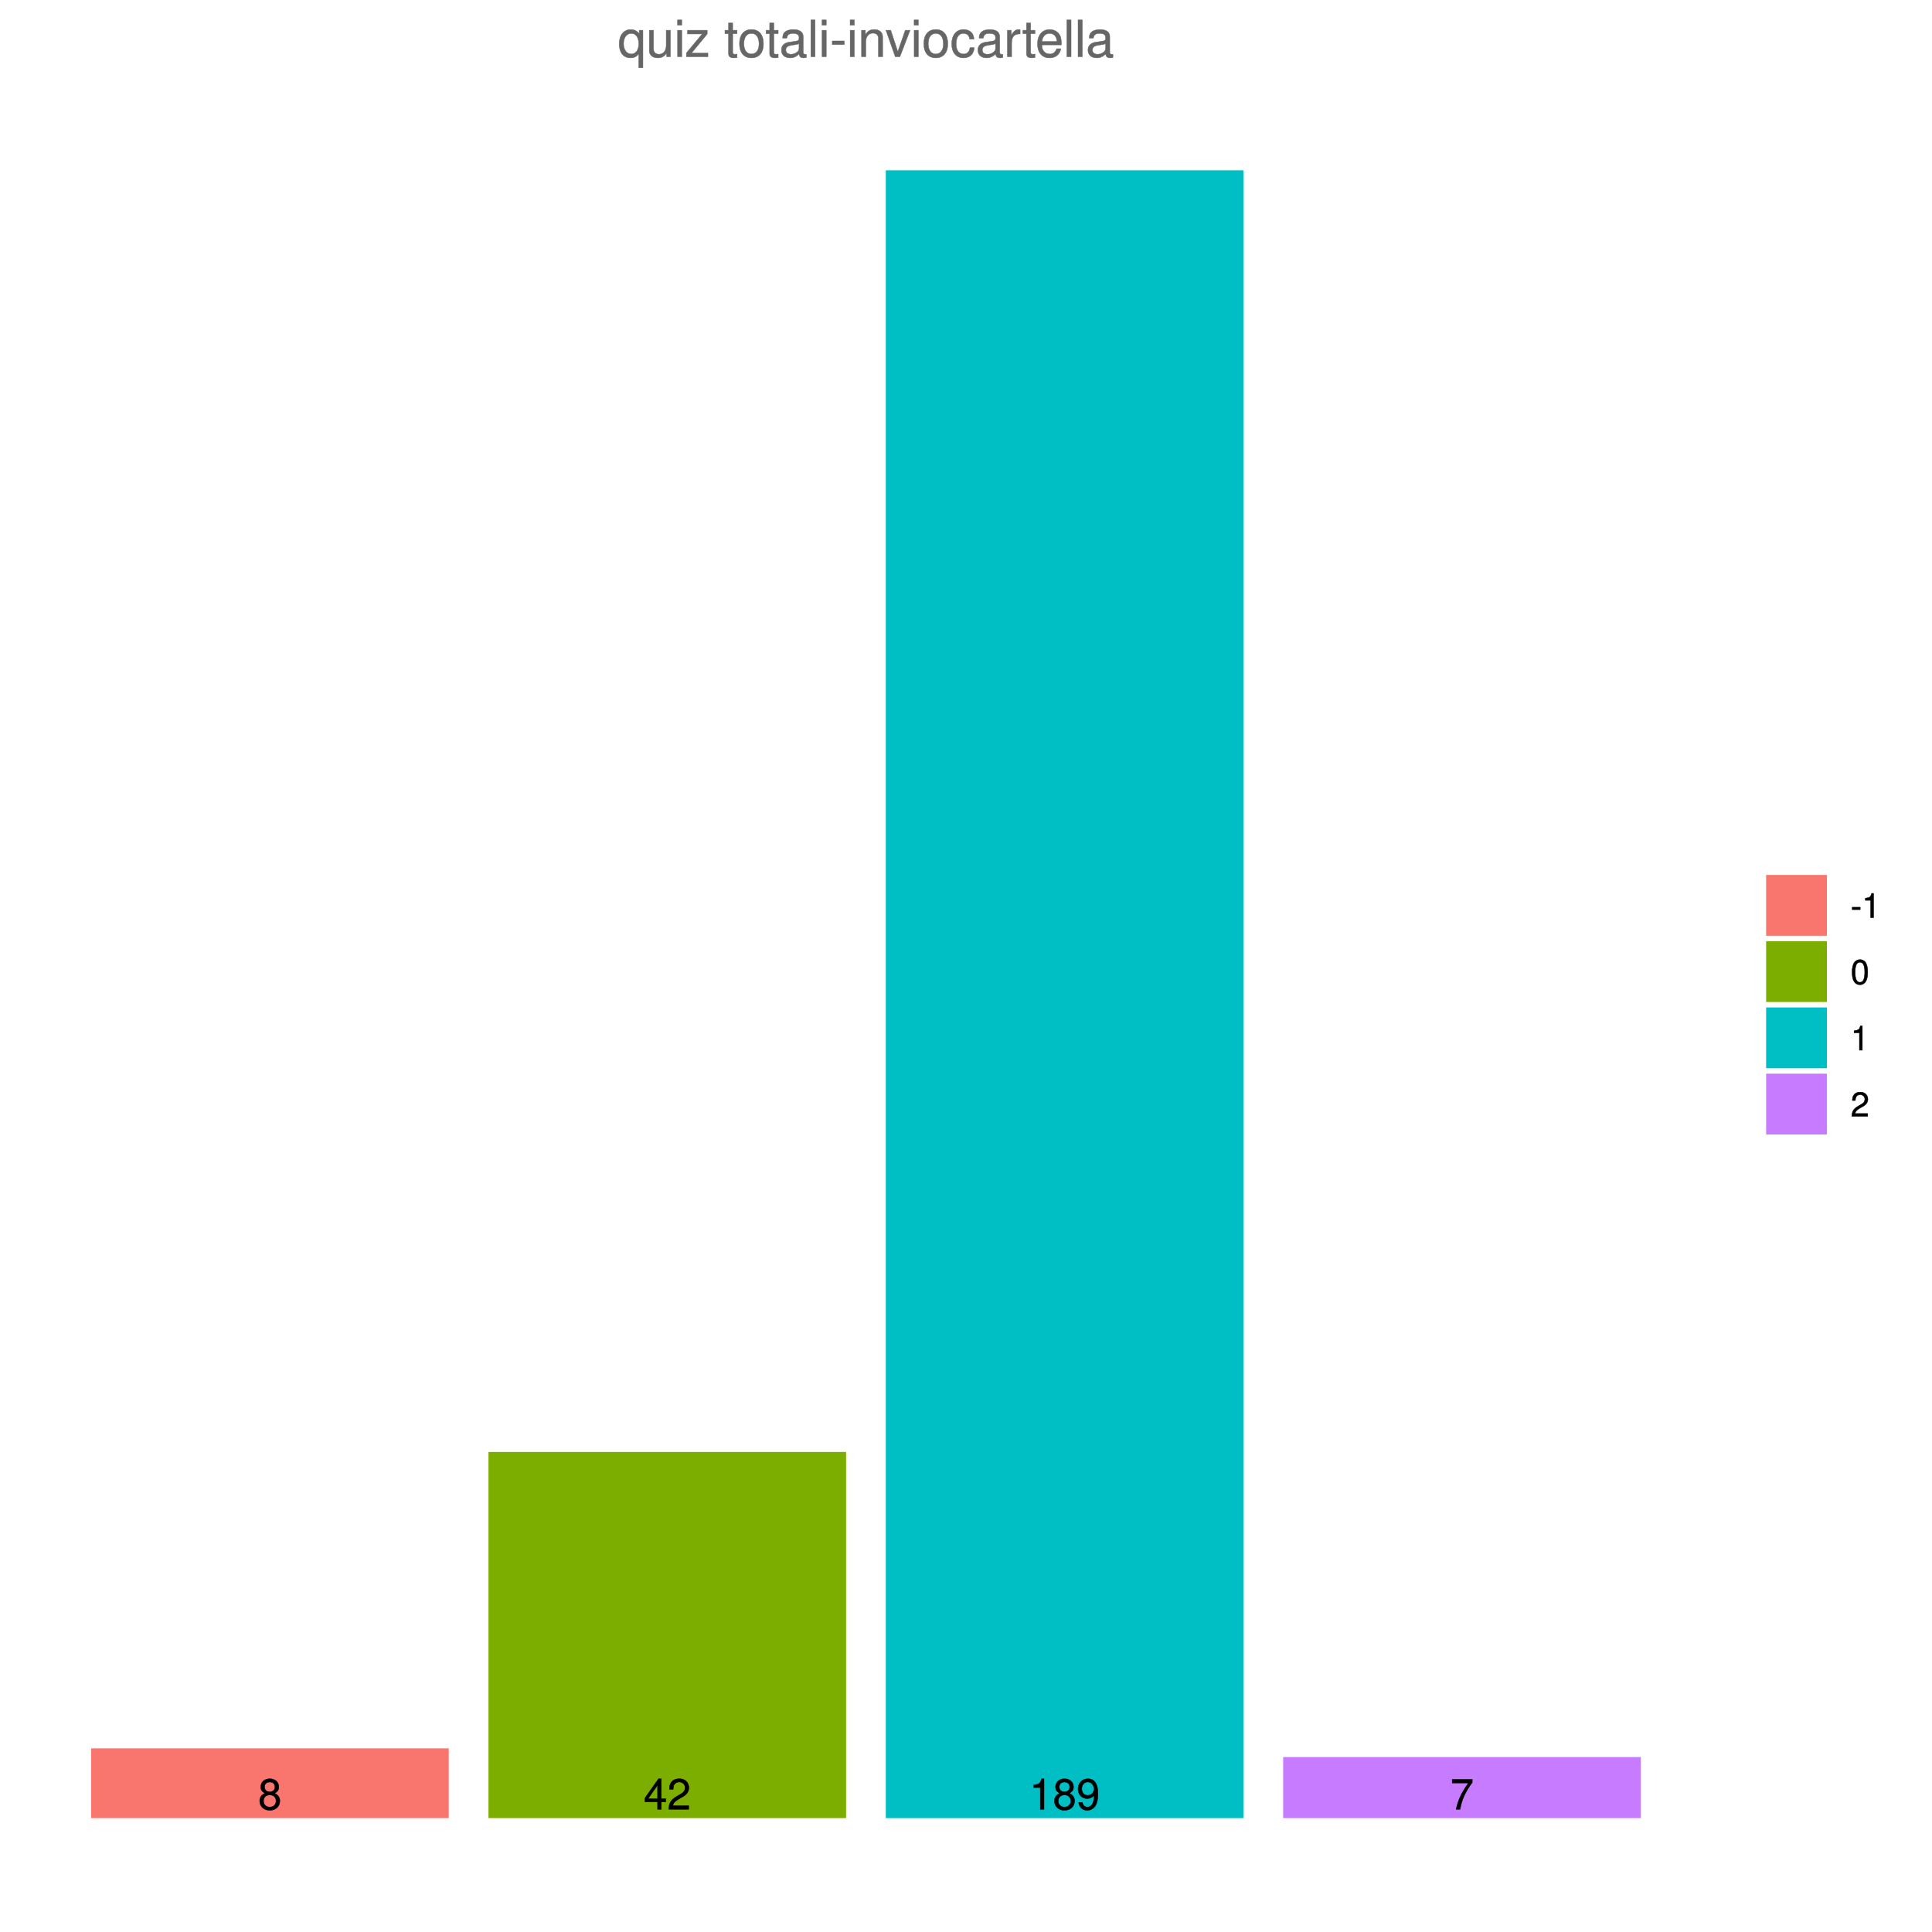
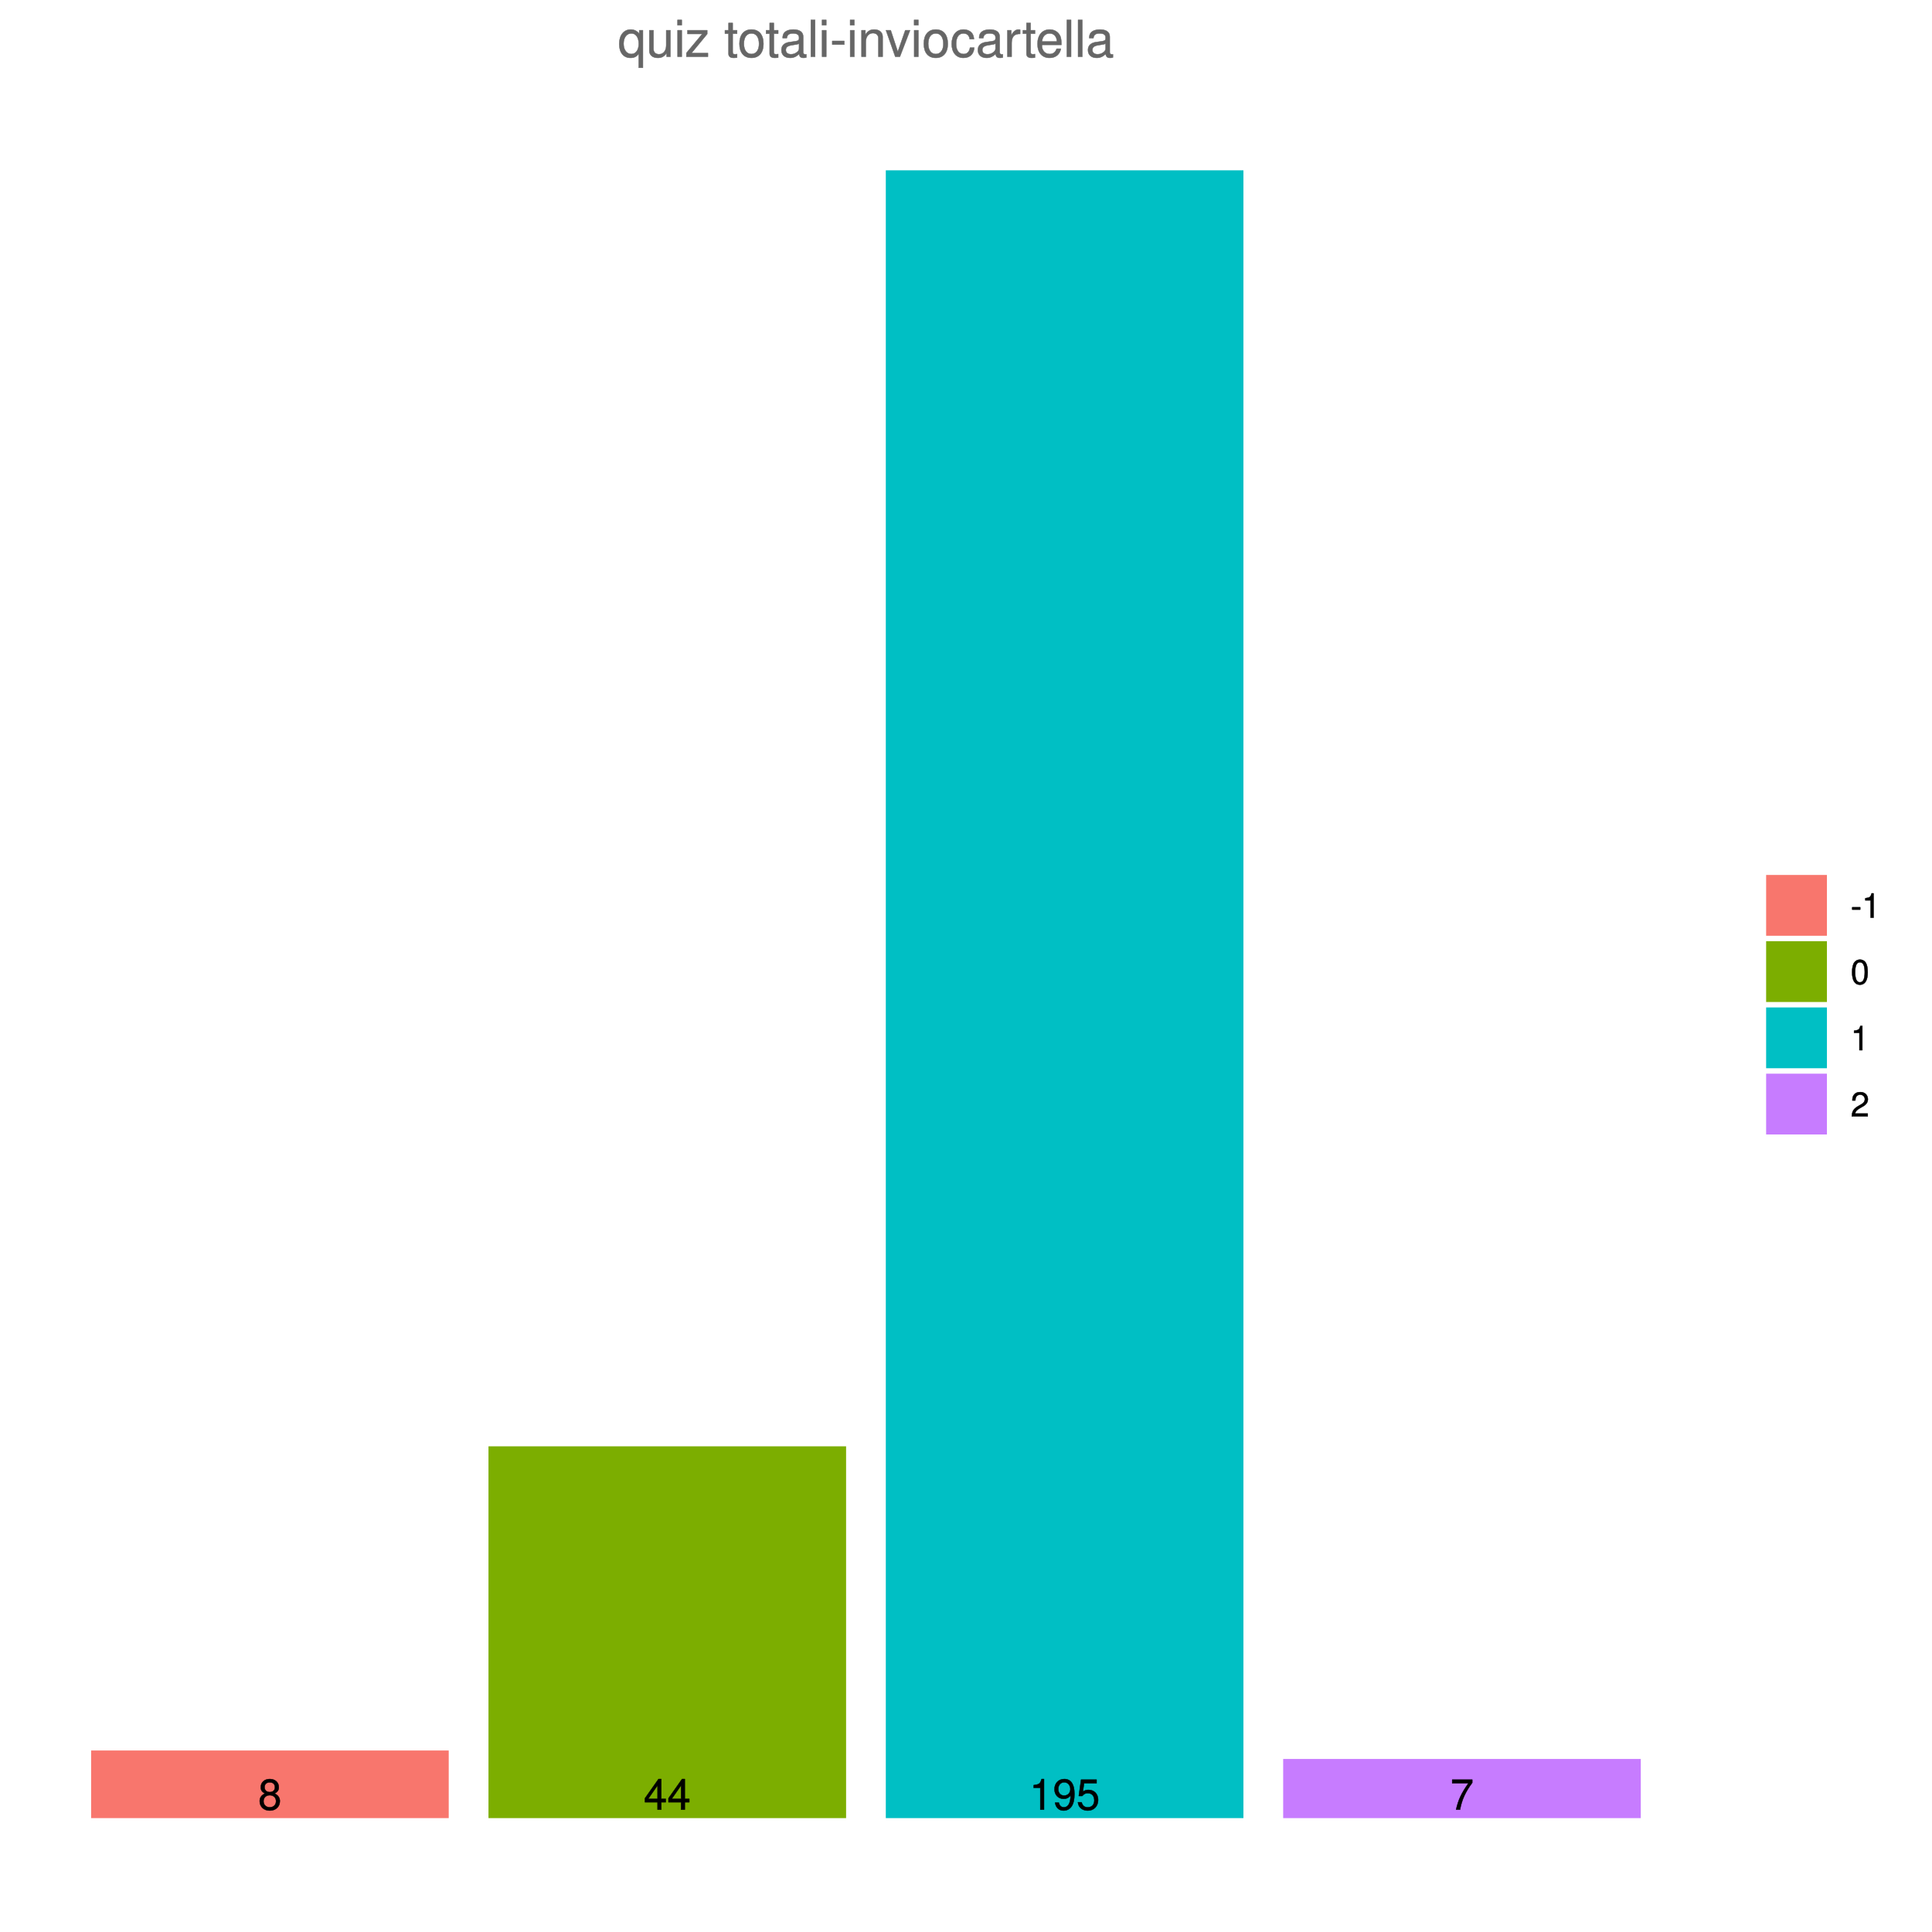
<svg xmlns="http://www.w3.org/2000/svg" width="504px" height="504px" viewBox="0 0 504 504" version="1.1">
  <g transform="translate(0, 504) scale(1, -1)">
    <g id="gridSVG" fill="none" stroke="rgb(0,0,0)" stroke-dasharray="none" stroke-width="0.75" font-size="12" font-family="Helvetica, Arial, FreeSans, Liberation Sans, Nimbus Sans L, sans-serif" opacity="1" stroke-linecap="round" stroke-linejoin="round" stroke-miterlimit="10" stroke-opacity="1" fill-opacity="0" font-weight="normal" font-style="normal">
      <g id="layout.1" class="viewport">
        <g id="layout.2" class="forcedgrob gtable gTree grob gDesc">
          <defs>
            <clipPath id="layout::background.1-11-12-1.1.clipPath">
              <rect x="0" y="0" width="504" height="504" fill="none" stroke="none" />
            </clipPath>
          </defs>
          <g id="layout::background.1-11-12-1.1" clip-path="url(#layout::background.1-11-12-1.1.clipPath)" class="viewport">
            <g id="background.1-11-12-1.1" class="forcedgrob gTableChild rect grob gDesc">
              <rect id="background.1-11-12-1.1.1" x="0" y="0" width="504" height="504" transform="" stroke-width="1.07" stroke="rgb(255,255,255)" fill="rgb(255,255,255)" stroke-dasharray="none" stroke-opacity="1" fill-opacity="1" />
            </g>
          </g>
          <defs>
            <clipPath id="layout::panel.7-5-7-5.1.clipPath">
              <rect x="8.22" y="8.22" width="435.36" height="472.85" fill="none" stroke="none" />
            </clipPath>
          </defs>
          <g id="layout::panel.7-5-7-5.1" clip-path="url(#layout::panel.7-5-7-5.1.clipPath)" class="viewport">
            <g id="panel.7-5-7-5.1" class="forcedgrob gTableChild gTree grob gDesc">
-               <g id="grill.gTree.14983.1" class="gTree grob gDesc">
-                 <g id="panel.background..rect.14979.1" class="rect grob gDesc">
-                   <rect id="panel.background..rect.14979.1.1" x="8.22" y="8.22" width="435.36" height="472.85" transform="" stroke-width="1.07" stroke="none" fill="rgb(255,255,255)" stroke-dasharray="none" stroke-opacity="0" fill-opacity="1" />
-                 </g>
-               </g>
-               <g id="geom_rect.rect.14974.1" class="rect grob gDesc">
-                 <rect id="geom_rect.rect.14974.1.1" x="23.77" y="29.71" width="93.29" height="18.2" transform="" stroke="none" fill="rgb(248,118,109)" stroke-width="1.07" stroke-dasharray="none" stroke-linecap="butt" stroke-opacity="0" fill-opacity="1" />
-                 <rect id="geom_rect.rect.14974.1.2" x="127.43" y="29.71" width="93.29" height="95.52" transform="" stroke="none" fill="rgb(124,174,0)" stroke-width="1.07" stroke-dasharray="none" stroke-linecap="butt" stroke-opacity="0" fill-opacity="1" />
-                 <rect id="geom_rect.rect.14974.1.3" x="231.08" y="29.71" width="93.29" height="429.86" transform="" stroke="none" fill="rgb(0,191,196)" stroke-width="1.07" stroke-dasharray="none" stroke-linecap="butt" stroke-opacity="0" fill-opacity="1" />
-                 <rect id="geom_rect.rect.14974.1.4" x="334.74" y="29.71" width="93.29" height="15.92" transform="" stroke="none" fill="rgb(199,124,255)" stroke-width="1.07" stroke-dasharray="none" stroke-linecap="butt" stroke-opacity="0" fill-opacity="1" />
-               </g>
-               <g id="GRID.text.14975.1" class="text grob gDesc">
-                 <g id="GRID.text.14975.1.1" transform="translate(70.41, 31.99)" stroke-width="0.1">
-                   <g id="GRID.text.14975.1.1.scale" transform="scale(1, -1)">
-                     <text x="0" y="0" id="GRID.text.14975.1.1.text" text-anchor="middle" stroke="rgb(0,0,0)" font-size="11.04" font-family="Helvetica, Arial, FreeSans, Liberation Sans, Nimbus Sans L, sans-serif" fill="rgb(0,0,0)" stroke-opacity="1" fill-opacity="1" font-weight="normal" font-style="normal">
-                       <tspan id="GRID.text.14975.1.1.tspan.1" dy="0" x="0">8</tspan>
-                     </text>
-                   </g>
-                 </g>
-                 <g id="GRID.text.14975.1.2" transform="translate(174.07, 31.99)" stroke-width="0.1">
-                   <g id="GRID.text.14975.1.2.scale" transform="scale(1, -1)">
-                     <text x="0" y="0" id="GRID.text.14975.1.2.text" text-anchor="middle" stroke="rgb(0,0,0)" font-size="11.04" font-family="Helvetica, Arial, FreeSans, Liberation Sans, Nimbus Sans L, sans-serif" fill="rgb(0,0,0)" stroke-opacity="1" fill-opacity="1" font-weight="normal" font-style="normal">
-                       <tspan id="GRID.text.14975.1.2.tspan.1" dy="0" x="0">42</tspan>
-                     </text>
-                   </g>
-                 </g>
-                 <g id="GRID.text.14975.1.3" transform="translate(277.73, 31.99)" stroke-width="0.1">
-                   <g id="GRID.text.14975.1.3.scale" transform="scale(1, -1)">
-                     <text x="0" y="0" id="GRID.text.14975.1.3.text" text-anchor="middle" stroke="rgb(0,0,0)" font-size="11.04" font-family="Helvetica, Arial, FreeSans, Liberation Sans, Nimbus Sans L, sans-serif" fill="rgb(0,0,0)" stroke-opacity="1" fill-opacity="1" font-weight="normal" font-style="normal">
-                       <tspan id="GRID.text.14975.1.3.tspan.1" dy="0" x="0">189</tspan>
-                     </text>
-                   </g>
-                 </g>
-                 <g id="GRID.text.14975.1.4" transform="translate(381.39, 31.99)" stroke-width="0.1">
-                   <g id="GRID.text.14975.1.4.scale" transform="scale(1, -1)">
-                     <text x="0" y="0" id="GRID.text.14975.1.4.text" text-anchor="middle" stroke="rgb(0,0,0)" font-size="11.04" font-family="Helvetica, Arial, FreeSans, Liberation Sans, Nimbus Sans L, sans-serif" fill="rgb(0,0,0)" stroke-opacity="1" fill-opacity="1" font-weight="normal" font-style="normal">
-                       <tspan id="GRID.text.14975.1.4.tspan.1" dy="0" x="0">7</tspan>
+               <g id="grill.gTree.15056.1" class="gTree grob gDesc">
+                 <g id="panel.background..rect.15052.1" class="rect grob gDesc">
+                   <rect id="panel.background..rect.15052.1.1" x="8.22" y="8.22" width="435.36" height="472.85" transform="" stroke-width="1.07" stroke="none" fill="rgb(255,255,255)" stroke-dasharray="none" stroke-opacity="0" fill-opacity="1" />
+                 </g>
+               </g>
+               <g id="geom_rect.rect.15047.1" class="rect grob gDesc">
+                 <rect id="geom_rect.rect.15047.1.1" x="23.77" y="29.71" width="93.29" height="17.64" transform="" stroke="none" fill="rgb(248,118,109)" stroke-width="1.07" stroke-dasharray="none" stroke-linecap="butt" stroke-opacity="0" fill-opacity="1" />
+                 <rect id="geom_rect.rect.15047.1.2" x="127.43" y="29.71" width="93.29" height="96.99" transform="" stroke="none" fill="rgb(124,174,0)" stroke-width="1.07" stroke-dasharray="none" stroke-linecap="butt" stroke-opacity="0" fill-opacity="1" />
+                 <rect id="geom_rect.rect.15047.1.3" x="231.08" y="29.71" width="93.29" height="429.86" transform="" stroke="none" fill="rgb(0,191,196)" stroke-width="1.07" stroke-dasharray="none" stroke-linecap="butt" stroke-opacity="0" fill-opacity="1" />
+                 <rect id="geom_rect.rect.15047.1.4" x="334.74" y="29.71" width="93.29" height="15.43" transform="" stroke="none" fill="rgb(199,124,255)" stroke-width="1.07" stroke-dasharray="none" stroke-linecap="butt" stroke-opacity="0" fill-opacity="1" />
+               </g>
+               <g id="GRID.text.15048.1" class="text grob gDesc">
+                 <g id="GRID.text.15048.1.1" transform="translate(70.41, 31.92)" stroke-width="0.1">
+                   <g id="GRID.text.15048.1.1.scale" transform="scale(1, -1)">
+                     <text x="0" y="0" id="GRID.text.15048.1.1.text" text-anchor="middle" stroke="rgb(0,0,0)" font-size="11.04" font-family="Helvetica, Arial, FreeSans, Liberation Sans, Nimbus Sans L, sans-serif" fill="rgb(0,0,0)" stroke-opacity="1" fill-opacity="1" font-weight="normal" font-style="normal">
+                       <tspan id="GRID.text.15048.1.1.tspan.1" dy="0" x="0">8</tspan>
+                     </text>
+                   </g>
+                 </g>
+                 <g id="GRID.text.15048.1.2" transform="translate(174.07, 31.92)" stroke-width="0.1">
+                   <g id="GRID.text.15048.1.2.scale" transform="scale(1, -1)">
+                     <text x="0" y="0" id="GRID.text.15048.1.2.text" text-anchor="middle" stroke="rgb(0,0,0)" font-size="11.04" font-family="Helvetica, Arial, FreeSans, Liberation Sans, Nimbus Sans L, sans-serif" fill="rgb(0,0,0)" stroke-opacity="1" fill-opacity="1" font-weight="normal" font-style="normal">
+                       <tspan id="GRID.text.15048.1.2.tspan.1" dy="0" x="0">44</tspan>
+                     </text>
+                   </g>
+                 </g>
+                 <g id="GRID.text.15048.1.3" transform="translate(277.73, 31.92)" stroke-width="0.1">
+                   <g id="GRID.text.15048.1.3.scale" transform="scale(1, -1)">
+                     <text x="0" y="0" id="GRID.text.15048.1.3.text" text-anchor="middle" stroke="rgb(0,0,0)" font-size="11.04" font-family="Helvetica, Arial, FreeSans, Liberation Sans, Nimbus Sans L, sans-serif" fill="rgb(0,0,0)" stroke-opacity="1" fill-opacity="1" font-weight="normal" font-style="normal">
+                       <tspan id="GRID.text.15048.1.3.tspan.1" dy="0" x="0">195</tspan>
+                     </text>
+                   </g>
+                 </g>
+                 <g id="GRID.text.15048.1.4" transform="translate(381.39, 31.92)" stroke-width="0.1">
+                   <g id="GRID.text.15048.1.4.scale" transform="scale(1, -1)">
+                     <text x="0" y="0" id="GRID.text.15048.1.4.text" text-anchor="middle" stroke="rgb(0,0,0)" font-size="11.04" font-family="Helvetica, Arial, FreeSans, Liberation Sans, Nimbus Sans L, sans-serif" fill="rgb(0,0,0)" stroke-opacity="1" fill-opacity="1" font-weight="normal" font-style="normal">
+                       <tspan id="GRID.text.15048.1.4.tspan.1" dy="0" x="0">7</tspan>
                    </text>
                  </g>
                </g>
              </g>
            </g>
          </g>
          <g id="layout::spacer.8-6-8-6.1" class="viewport" />
          <g id="layout::spacer.8-4-8-4.1" class="viewport" />
          <g id="layout::spacer.6-6-6-6.1" class="viewport" />
          <g id="layout::spacer.6-4-6-4.1" class="viewport" />
          <g id="layout::axis-t.6-5-6-5.1" class="viewport" />
          <g id="layout::axis-l.7-4-7-4.1" class="viewport">
-             <g id="layout::axis-l.7-4-7-4::GRID.VP.3914.1" class="viewport">
+             <g id="layout::axis-l.7-4-7-4::GRID.VP.3935.1" class="viewport">
              <g id="axis-l.7-4-7-4.1" class="forcedgrob gTableChild absoluteGrob gTree grob gDesc">
-                 <g id="layout::axis-l.7-4-7-4::GRID.VP.3914::axis.1" class="viewport">
+                 <g id="layout::axis-l.7-4-7-4::GRID.VP.3935::axis.1" class="viewport">
                  <g id="axis.1" class="forcedgrob gtable gTree grob gDesc">
-                     <g id="layout::axis-l.7-4-7-4::GRID.VP.3914::axis::axis.1-1-1-1.1" class="viewport" />
-                     <g id="layout::axis-l.7-4-7-4::GRID.VP.3914::axis::axis.1-2-1-2.1" class="viewport" />
+                     <g id="layout::axis-l.7-4-7-4::GRID.VP.3935::axis::axis.1-1-1-1.1" class="viewport" />
+                     <g id="layout::axis-l.7-4-7-4::GRID.VP.3935::axis::axis.1-2-1-2.1" class="viewport" />
                  </g>
                </g>
              </g>
            </g>
          </g>
          <g id="layout::axis-r.7-6-7-6.1" class="viewport" />
          <g id="layout::axis-b.8-5-8-5.1" class="viewport">
-             <g id="layout::axis-b.8-5-8-5::GRID.VP.3913.1" class="viewport">
+             <g id="layout::axis-b.8-5-8-5::GRID.VP.3934.1" class="viewport">
              <g id="axis-b.8-5-8-5.1" class="forcedgrob gTableChild absoluteGrob gTree grob gDesc">
-                 <g id="layout::axis-b.8-5-8-5::GRID.VP.3913::axis.1" class="viewport">
+                 <g id="layout::axis-b.8-5-8-5::GRID.VP.3934::axis.1" class="viewport">
                  <g id="axis.2" class="forcedgrob gtable gTree grob gDesc">
-                     <g id="layout::axis-b.8-5-8-5::GRID.VP.3913::axis::axis.1-1-1-1.1" class="viewport" />
-                     <g id="layout::axis-b.8-5-8-5::GRID.VP.3913::axis::axis.2-1-2-1.1" class="viewport" />
+                     <g id="layout::axis-b.8-5-8-5::GRID.VP.3934::axis::axis.1-1-1-1.1" class="viewport" />
+                     <g id="layout::axis-b.8-5-8-5::GRID.VP.3934::axis::axis.2-1-2-1.1" class="viewport" />
                  </g>
                </g>
              </g>
            </g>
          </g>
          <g id="layout::xlab-t.5-5-5-5.1" class="viewport" />
          <g id="layout::xlab-b.9-5-9-5.1" class="viewport" />
          <g id="layout::ylab-l.7-3-7-3.1" class="viewport" />
          <g id="layout::ylab-r.7-7-7-7.1" class="viewport" />
          <g id="layout::guide-box.7-9-7-9.1" class="viewport">
-             <g id="layout::guide-box.7-9-7-9::GRID.VP.3928.1" class="viewport">
-               <g id="layout::guide-box.7-9-7-9::GRID.VP.3928::guide-box.7-9-7-9.1" class="viewport">
+             <g id="layout::guide-box.7-9-7-9::GRID.VP.3949.1" class="viewport">
+               <g id="layout::guide-box.7-9-7-9::GRID.VP.3949::guide-box.7-9-7-9.1" class="viewport">
                <g id="guide-box.7-9-7-9.1" class="forcedgrob gTableChild gtable gTree grob gDesc">
-                   <g id="layout::guide-box.7-9-7-9::GRID.VP.3928::guide-box.7-9-7-9::legend.box.background.2-4-4-2.1" class="viewport" />
-                   <g id="layout::guide-box.7-9-7-9::GRID.VP.3928::guide-box.7-9-7-9::guides.3-3-3-3.1" class="viewport">
-                     <g id="layout::guide-box.7-9-7-9::GRID.VP.3928::guide-box.7-9-7-9::guides.3-3-3-3::GRID.VP.3927.1" class="viewport">
-                       <g id="layout::guide-box.7-9-7-9::GRID.VP.3928::guide-box.7-9-7-9::guides.3-3-3-3::GRID.VP.3927::guides.3-3-3-3.1" class="viewport">
+                   <g id="layout::guide-box.7-9-7-9::GRID.VP.3949::guide-box.7-9-7-9::legend.box.background.2-4-4-2.1" class="viewport" />
+                   <g id="layout::guide-box.7-9-7-9::GRID.VP.3949::guide-box.7-9-7-9::guides.3-3-3-3.1" class="viewport">
+                     <g id="layout::guide-box.7-9-7-9::GRID.VP.3949::guide-box.7-9-7-9::guides.3-3-3-3::GRID.VP.3948.1" class="viewport">
+                       <g id="layout::guide-box.7-9-7-9::GRID.VP.3949::guide-box.7-9-7-9::guides.3-3-3-3::GRID.VP.3948::guides.3-3-3-3.1" class="viewport">
                        <g id="guides.3-3-3-3.1" class="forcedgrob gTableChild gtable gTree grob gDesc">
-                           <g id="layout::guide-box.7-9-7-9::GRID.VP.3928::guide-box.7-9-7-9::guides.3-3-3-3::GRID.VP.3927::guides.3-3-3-3::background.1-6-8-1.1" class="viewport">
+                           <g id="layout::guide-box.7-9-7-9::GRID.VP.3949::guide-box.7-9-7-9::guides.3-3-3-3::GRID.VP.3948::guides.3-3-3-3::background.1-6-8-1.1" class="viewport">
                            <g id="background.1-6-8-1.1" class="forcedgrob gTableChild rect grob gDesc">
                              <rect id="background.1-6-8-1.1.1" x="454.54" y="201.86" width="43.98" height="85.56" transform="" stroke-width="1.07" stroke="none" fill="rgb(255,255,255)" stroke-dasharray="none" stroke-opacity="0" fill-opacity="1" />
                            </g>
                          </g>
-                           <g id="layout::guide-box.7-9-7-9::GRID.VP.3928::guide-box.7-9-7-9::guides.3-3-3-3::GRID.VP.3927::guides.3-3-3-3::title.2-5-2-2.1" class="viewport" />
-                           <g id="layout::guide-box.7-9-7-9::GRID.VP.3928::guide-box.7-9-7-9::guides.3-3-3-3::GRID.VP.3927::guides.3-3-3-3::key-3-1-bg.4-2-4-2.1" class="viewport" />
-                           <g id="layout::guide-box.7-9-7-9::GRID.VP.3928::guide-box.7-9-7-9::guides.3-3-3-3::GRID.VP.3927::guides.3-3-3-3::key-3-1-1.4-2-4-2.1" class="viewport">
+                           <g id="layout::guide-box.7-9-7-9::GRID.VP.3949::guide-box.7-9-7-9::guides.3-3-3-3::GRID.VP.3948::guides.3-3-3-3::title.2-5-2-2.1" class="viewport" />
+                           <g id="layout::guide-box.7-9-7-9::GRID.VP.3949::guide-box.7-9-7-9::guides.3-3-3-3::GRID.VP.3948::guides.3-3-3-3::key-3-1-bg.4-2-4-2.1" class="viewport" />
+                           <g id="layout::guide-box.7-9-7-9::GRID.VP.3949::guide-box.7-9-7-9::guides.3-3-3-3::GRID.VP.3948::guides.3-3-3-3::key-3-1-1.4-2-4-2.1" class="viewport">
                            <g id="key-3-1-1.4-2-4-2.1" class="forcedgrob gTableChild rect grob gDesc">
                              <rect id="key-3-1-1.4-2-4-2.1.1" x="460.73" y="259.89" width="15.86" height="15.86" transform="" stroke="none" fill="rgb(248,118,109)" stroke-dasharray="none" stroke-width="1.07" stroke-linejoin="miter" stroke-opacity="0" fill-opacity="1" />
                            </g>
                          </g>
-                           <g id="layout::guide-box.7-9-7-9::GRID.VP.3928::guide-box.7-9-7-9::guides.3-3-3-3::GRID.VP.3927::guides.3-3-3-3::key-4-1-bg.5-2-5-2.1" class="viewport" />
-                           <g id="layout::guide-box.7-9-7-9::GRID.VP.3928::guide-box.7-9-7-9::guides.3-3-3-3::GRID.VP.3927::guides.3-3-3-3::key-4-1-1.5-2-5-2.1" class="viewport">
+                           <g id="layout::guide-box.7-9-7-9::GRID.VP.3949::guide-box.7-9-7-9::guides.3-3-3-3::GRID.VP.3948::guides.3-3-3-3::key-4-1-bg.5-2-5-2.1" class="viewport" />
+                           <g id="layout::guide-box.7-9-7-9::GRID.VP.3949::guide-box.7-9-7-9::guides.3-3-3-3::GRID.VP.3948::guides.3-3-3-3::key-4-1-1.5-2-5-2.1" class="viewport">
                            <g id="key-4-1-1.5-2-5-2.1" class="forcedgrob gTableChild rect grob gDesc">
                              <rect id="key-4-1-1.5-2-5-2.1.1" x="460.73" y="242.61" width="15.86" height="15.86" transform="" stroke="none" fill="rgb(124,174,0)" stroke-dasharray="none" stroke-width="1.07" stroke-linejoin="miter" stroke-opacity="0" fill-opacity="1" />
                            </g>
                          </g>
-                           <g id="layout::guide-box.7-9-7-9::GRID.VP.3928::guide-box.7-9-7-9::guides.3-3-3-3::GRID.VP.3927::guides.3-3-3-3::key-5-1-bg.6-2-6-2.1" class="viewport" />
-                           <g id="layout::guide-box.7-9-7-9::GRID.VP.3928::guide-box.7-9-7-9::guides.3-3-3-3::GRID.VP.3927::guides.3-3-3-3::key-5-1-1.6-2-6-2.1" class="viewport">
+                           <g id="layout::guide-box.7-9-7-9::GRID.VP.3949::guide-box.7-9-7-9::guides.3-3-3-3::GRID.VP.3948::guides.3-3-3-3::key-5-1-bg.6-2-6-2.1" class="viewport" />
+                           <g id="layout::guide-box.7-9-7-9::GRID.VP.3949::guide-box.7-9-7-9::guides.3-3-3-3::GRID.VP.3948::guides.3-3-3-3::key-5-1-1.6-2-6-2.1" class="viewport">
                            <g id="key-5-1-1.6-2-6-2.1" class="forcedgrob gTableChild rect grob gDesc">
                              <rect id="key-5-1-1.6-2-6-2.1.1" x="460.73" y="225.33" width="15.86" height="15.86" transform="" stroke="none" fill="rgb(0,191,196)" stroke-dasharray="none" stroke-width="1.07" stroke-linejoin="miter" stroke-opacity="0" fill-opacity="1" />
                            </g>
                          </g>
-                           <g id="layout::guide-box.7-9-7-9::GRID.VP.3928::guide-box.7-9-7-9::guides.3-3-3-3::GRID.VP.3927::guides.3-3-3-3::key-6-1-bg.7-2-7-2.1" class="viewport" />
-                           <g id="layout::guide-box.7-9-7-9::GRID.VP.3928::guide-box.7-9-7-9::guides.3-3-3-3::GRID.VP.3927::guides.3-3-3-3::key-6-1-1.7-2-7-2.1" class="viewport">
+                           <g id="layout::guide-box.7-9-7-9::GRID.VP.3949::guide-box.7-9-7-9::guides.3-3-3-3::GRID.VP.3948::guides.3-3-3-3::key-6-1-bg.7-2-7-2.1" class="viewport" />
+                           <g id="layout::guide-box.7-9-7-9::GRID.VP.3949::guide-box.7-9-7-9::guides.3-3-3-3::GRID.VP.3948::guides.3-3-3-3::key-6-1-1.7-2-7-2.1" class="viewport">
                            <g id="key-6-1-1.7-2-7-2.1" class="forcedgrob gTableChild rect grob gDesc">
                              <rect id="key-6-1-1.7-2-7-2.1.1" x="460.73" y="208.05" width="15.86" height="15.86" transform="" stroke="none" fill="rgb(199,124,255)" stroke-dasharray="none" stroke-width="1.07" stroke-linejoin="miter" stroke-opacity="0" fill-opacity="1" />
                            </g>
                          </g>
-                           <g id="layout::guide-box.7-9-7-9::GRID.VP.3928::guide-box.7-9-7-9::guides.3-3-3-3::GRID.VP.3927::guides.3-3-3-3::label-3-3.4-4-4-4.1" class="viewport">
-                             <g id="layout::guide-box.7-9-7-9::GRID.VP.3928::guide-box.7-9-7-9::guides.3-3-3-3::GRID.VP.3927::guides.3-3-3-3::label-3-3.4-4-4-4::GRID.VP.3923.1" class="viewport">
+                           <g id="layout::guide-box.7-9-7-9::GRID.VP.3949::guide-box.7-9-7-9::guides.3-3-3-3::GRID.VP.3948::guides.3-3-3-3::label-3-3.4-4-4-4.1" class="viewport">
+                             <g id="layout::guide-box.7-9-7-9::GRID.VP.3949::guide-box.7-9-7-9::guides.3-3-3-3::GRID.VP.3948::guides.3-3-3-3::label-3-3.4-4-4-4::GRID.VP.3944.1" class="viewport">
                              <g id="label-3-3.4-4-4-4.1" class="forcedgrob gTableChild gTree grob gDesc">
-                                 <g id="layout::guide-box.7-9-7-9::GRID.VP.3928::guide-box.7-9-7-9::guides.3-3-3-3::GRID.VP.3927::guides.3-3-3-3::label-3-3.4-4-4-4::GRID.VP.3923::GRID.VP.3915.1" font-size="8.8" stroke="rgb(0,0,0)" font-family="Helvetica, Arial, FreeSans, Liberation Sans, Nimbus Sans L, sans-serif" stroke-opacity="1" font-weight="normal" font-style="normal" class="viewport">
-                                   <g id="layout::guide-box.7-9-7-9::GRID.VP.3928::guide-box.7-9-7-9::guides.3-3-3-3::GRID.VP.3927::guides.3-3-3-3::label-3-3.4-4-4-4::GRID.VP.3923::GRID.VP.3915::GRID.VP.3916.1" class="viewport">
-                                     <g id="guide.label.titleGrob.14997.1" class="titleGrob gTree grob gDesc">
-                                       <g id="GRID.text.14995.1" class="text grob gDesc">
-                                         <g id="GRID.text.14995.1.1" transform="translate(482.78, 267.82)" stroke-width="0.1">
-                                           <g id="GRID.text.14995.1.1.scale" transform="scale(1, -1)">
-                                             <text x="0" y="0" id="GRID.text.14995.1.1.text" text-anchor="start" font-size="8.8" stroke="rgb(0,0,0)" font-family="Helvetica, Arial, FreeSans, Liberation Sans, Nimbus Sans L, sans-serif" fill="rgb(0,0,0)" stroke-opacity="1" fill-opacity="1" font-weight="normal" font-style="normal">
-                                               <tspan id="GRID.text.14995.1.1.tspan.1" dy="3.23" x="0">-1</tspan>
-                                             </text>
-                                           </g>
-                                         </g>
-                                       </g>
-                                     </g>
-                                   </g>
-                                 </g>
-                               </g>
-                             </g>
-                           </g>
-                           <g id="layout::guide-box.7-9-7-9::GRID.VP.3928::guide-box.7-9-7-9::guides.3-3-3-3::GRID.VP.3927::guides.3-3-3-3::label-4-3.5-4-5-4.1" class="viewport">
-                             <g id="layout::guide-box.7-9-7-9::GRID.VP.3928::guide-box.7-9-7-9::guides.3-3-3-3::GRID.VP.3927::guides.3-3-3-3::label-4-3.5-4-5-4::GRID.VP.3924.1" class="viewport">
+                                 <g id="layout::guide-box.7-9-7-9::GRID.VP.3949::guide-box.7-9-7-9::guides.3-3-3-3::GRID.VP.3948::guides.3-3-3-3::label-3-3.4-4-4-4::GRID.VP.3944::GRID.VP.3936.1" font-size="8.8" stroke="rgb(0,0,0)" font-family="Helvetica, Arial, FreeSans, Liberation Sans, Nimbus Sans L, sans-serif" stroke-opacity="1" font-weight="normal" font-style="normal" class="viewport">
+                                   <g id="layout::guide-box.7-9-7-9::GRID.VP.3949::guide-box.7-9-7-9::guides.3-3-3-3::GRID.VP.3948::guides.3-3-3-3::label-3-3.4-4-4-4::GRID.VP.3944::GRID.VP.3936::GRID.VP.3937.1" class="viewport">
+                                     <g id="guide.label.titleGrob.15070.1" class="titleGrob gTree grob gDesc">
+                                       <g id="GRID.text.15068.1" class="text grob gDesc">
+                                         <g id="GRID.text.15068.1.1" transform="translate(482.78, 267.82)" stroke-width="0.1">
+                                           <g id="GRID.text.15068.1.1.scale" transform="scale(1, -1)">
+                                             <text x="0" y="0" id="GRID.text.15068.1.1.text" text-anchor="start" font-size="8.8" stroke="rgb(0,0,0)" font-family="Helvetica, Arial, FreeSans, Liberation Sans, Nimbus Sans L, sans-serif" fill="rgb(0,0,0)" stroke-opacity="1" fill-opacity="1" font-weight="normal" font-style="normal">
+                                               <tspan id="GRID.text.15068.1.1.tspan.1" dy="3.23" x="0">-1</tspan>
+                                             </text>
+                                           </g>
+                                         </g>
+                                       </g>
+                                     </g>
+                                   </g>
+                                 </g>
+                               </g>
+                             </g>
+                           </g>
+                           <g id="layout::guide-box.7-9-7-9::GRID.VP.3949::guide-box.7-9-7-9::guides.3-3-3-3::GRID.VP.3948::guides.3-3-3-3::label-4-3.5-4-5-4.1" class="viewport">
+                             <g id="layout::guide-box.7-9-7-9::GRID.VP.3949::guide-box.7-9-7-9::guides.3-3-3-3::GRID.VP.3948::guides.3-3-3-3::label-4-3.5-4-5-4::GRID.VP.3945.1" class="viewport">
                              <g id="label-4-3.5-4-5-4.1" class="forcedgrob gTableChild gTree grob gDesc">
-                                 <g id="layout::guide-box.7-9-7-9::GRID.VP.3928::guide-box.7-9-7-9::guides.3-3-3-3::GRID.VP.3927::guides.3-3-3-3::label-4-3.5-4-5-4::GRID.VP.3924::GRID.VP.3917.1" font-size="8.8" stroke="rgb(0,0,0)" font-family="Helvetica, Arial, FreeSans, Liberation Sans, Nimbus Sans L, sans-serif" stroke-opacity="1" font-weight="normal" font-style="normal" class="viewport">
-                                   <g id="layout::guide-box.7-9-7-9::GRID.VP.3928::guide-box.7-9-7-9::guides.3-3-3-3::GRID.VP.3927::guides.3-3-3-3::label-4-3.5-4-5-4::GRID.VP.3924::GRID.VP.3917::GRID.VP.3918.1" class="viewport">
-                                     <g id="guide.label.titleGrob.15000.1" class="titleGrob gTree grob gDesc">
-                                       <g id="GRID.text.14998.1" class="text grob gDesc">
-                                         <g id="GRID.text.14998.1.1" transform="translate(482.78, 250.54)" stroke-width="0.1">
-                                           <g id="GRID.text.14998.1.1.scale" transform="scale(1, -1)">
-                                             <text x="0" y="0" id="GRID.text.14998.1.1.text" text-anchor="start" font-size="8.8" stroke="rgb(0,0,0)" font-family="Helvetica, Arial, FreeSans, Liberation Sans, Nimbus Sans L, sans-serif" fill="rgb(0,0,0)" stroke-opacity="1" fill-opacity="1" font-weight="normal" font-style="normal">
-                                               <tspan id="GRID.text.14998.1.1.tspan.1" dy="3.23" x="0">0</tspan>
-                                             </text>
-                                           </g>
-                                         </g>
-                                       </g>
-                                     </g>
-                                   </g>
-                                 </g>
-                               </g>
-                             </g>
-                           </g>
-                           <g id="layout::guide-box.7-9-7-9::GRID.VP.3928::guide-box.7-9-7-9::guides.3-3-3-3::GRID.VP.3927::guides.3-3-3-3::label-5-3.6-4-6-4.1" class="viewport">
-                             <g id="layout::guide-box.7-9-7-9::GRID.VP.3928::guide-box.7-9-7-9::guides.3-3-3-3::GRID.VP.3927::guides.3-3-3-3::label-5-3.6-4-6-4::GRID.VP.3925.1" class="viewport">
+                                 <g id="layout::guide-box.7-9-7-9::GRID.VP.3949::guide-box.7-9-7-9::guides.3-3-3-3::GRID.VP.3948::guides.3-3-3-3::label-4-3.5-4-5-4::GRID.VP.3945::GRID.VP.3938.1" font-size="8.8" stroke="rgb(0,0,0)" font-family="Helvetica, Arial, FreeSans, Liberation Sans, Nimbus Sans L, sans-serif" stroke-opacity="1" font-weight="normal" font-style="normal" class="viewport">
+                                   <g id="layout::guide-box.7-9-7-9::GRID.VP.3949::guide-box.7-9-7-9::guides.3-3-3-3::GRID.VP.3948::guides.3-3-3-3::label-4-3.5-4-5-4::GRID.VP.3945::GRID.VP.3938::GRID.VP.3939.1" class="viewport">
+                                     <g id="guide.label.titleGrob.15073.1" class="titleGrob gTree grob gDesc">
+                                       <g id="GRID.text.15071.1" class="text grob gDesc">
+                                         <g id="GRID.text.15071.1.1" transform="translate(482.78, 250.54)" stroke-width="0.1">
+                                           <g id="GRID.text.15071.1.1.scale" transform="scale(1, -1)">
+                                             <text x="0" y="0" id="GRID.text.15071.1.1.text" text-anchor="start" font-size="8.8" stroke="rgb(0,0,0)" font-family="Helvetica, Arial, FreeSans, Liberation Sans, Nimbus Sans L, sans-serif" fill="rgb(0,0,0)" stroke-opacity="1" fill-opacity="1" font-weight="normal" font-style="normal">
+                                               <tspan id="GRID.text.15071.1.1.tspan.1" dy="3.23" x="0">0</tspan>
+                                             </text>
+                                           </g>
+                                         </g>
+                                       </g>
+                                     </g>
+                                   </g>
+                                 </g>
+                               </g>
+                             </g>
+                           </g>
+                           <g id="layout::guide-box.7-9-7-9::GRID.VP.3949::guide-box.7-9-7-9::guides.3-3-3-3::GRID.VP.3948::guides.3-3-3-3::label-5-3.6-4-6-4.1" class="viewport">
+                             <g id="layout::guide-box.7-9-7-9::GRID.VP.3949::guide-box.7-9-7-9::guides.3-3-3-3::GRID.VP.3948::guides.3-3-3-3::label-5-3.6-4-6-4::GRID.VP.3946.1" class="viewport">
                              <g id="label-5-3.6-4-6-4.1" class="forcedgrob gTableChild gTree grob gDesc">
-                                 <g id="layout::guide-box.7-9-7-9::GRID.VP.3928::guide-box.7-9-7-9::guides.3-3-3-3::GRID.VP.3927::guides.3-3-3-3::label-5-3.6-4-6-4::GRID.VP.3925::GRID.VP.3919.1" font-size="8.8" stroke="rgb(0,0,0)" font-family="Helvetica, Arial, FreeSans, Liberation Sans, Nimbus Sans L, sans-serif" stroke-opacity="1" font-weight="normal" font-style="normal" class="viewport">
-                                   <g id="layout::guide-box.7-9-7-9::GRID.VP.3928::guide-box.7-9-7-9::guides.3-3-3-3::GRID.VP.3927::guides.3-3-3-3::label-5-3.6-4-6-4::GRID.VP.3925::GRID.VP.3919::GRID.VP.3920.1" class="viewport">
-                                     <g id="guide.label.titleGrob.15003.1" class="titleGrob gTree grob gDesc">
-                                       <g id="GRID.text.15001.1" class="text grob gDesc">
-                                         <g id="GRID.text.15001.1.1" transform="translate(482.78, 233.26)" stroke-width="0.1">
-                                           <g id="GRID.text.15001.1.1.scale" transform="scale(1, -1)">
-                                             <text x="0" y="0" id="GRID.text.15001.1.1.text" text-anchor="start" font-size="8.8" stroke="rgb(0,0,0)" font-family="Helvetica, Arial, FreeSans, Liberation Sans, Nimbus Sans L, sans-serif" fill="rgb(0,0,0)" stroke-opacity="1" fill-opacity="1" font-weight="normal" font-style="normal">
-                                               <tspan id="GRID.text.15001.1.1.tspan.1" dy="3.23" x="0">1</tspan>
-                                             </text>
-                                           </g>
-                                         </g>
-                                       </g>
-                                     </g>
-                                   </g>
-                                 </g>
-                               </g>
-                             </g>
-                           </g>
-                           <g id="layout::guide-box.7-9-7-9::GRID.VP.3928::guide-box.7-9-7-9::guides.3-3-3-3::GRID.VP.3927::guides.3-3-3-3::label-6-3.7-4-7-4.1" class="viewport">
-                             <g id="layout::guide-box.7-9-7-9::GRID.VP.3928::guide-box.7-9-7-9::guides.3-3-3-3::GRID.VP.3927::guides.3-3-3-3::label-6-3.7-4-7-4::GRID.VP.3926.1" class="viewport">
+                                 <g id="layout::guide-box.7-9-7-9::GRID.VP.3949::guide-box.7-9-7-9::guides.3-3-3-3::GRID.VP.3948::guides.3-3-3-3::label-5-3.6-4-6-4::GRID.VP.3946::GRID.VP.3940.1" font-size="8.8" stroke="rgb(0,0,0)" font-family="Helvetica, Arial, FreeSans, Liberation Sans, Nimbus Sans L, sans-serif" stroke-opacity="1" font-weight="normal" font-style="normal" class="viewport">
+                                   <g id="layout::guide-box.7-9-7-9::GRID.VP.3949::guide-box.7-9-7-9::guides.3-3-3-3::GRID.VP.3948::guides.3-3-3-3::label-5-3.6-4-6-4::GRID.VP.3946::GRID.VP.3940::GRID.VP.3941.1" class="viewport">
+                                     <g id="guide.label.titleGrob.15076.1" class="titleGrob gTree grob gDesc">
+                                       <g id="GRID.text.15074.1" class="text grob gDesc">
+                                         <g id="GRID.text.15074.1.1" transform="translate(482.78, 233.26)" stroke-width="0.1">
+                                           <g id="GRID.text.15074.1.1.scale" transform="scale(1, -1)">
+                                             <text x="0" y="0" id="GRID.text.15074.1.1.text" text-anchor="start" font-size="8.8" stroke="rgb(0,0,0)" font-family="Helvetica, Arial, FreeSans, Liberation Sans, Nimbus Sans L, sans-serif" fill="rgb(0,0,0)" stroke-opacity="1" fill-opacity="1" font-weight="normal" font-style="normal">
+                                               <tspan id="GRID.text.15074.1.1.tspan.1" dy="3.23" x="0">1</tspan>
+                                             </text>
+                                           </g>
+                                         </g>
+                                       </g>
+                                     </g>
+                                   </g>
+                                 </g>
+                               </g>
+                             </g>
+                           </g>
+                           <g id="layout::guide-box.7-9-7-9::GRID.VP.3949::guide-box.7-9-7-9::guides.3-3-3-3::GRID.VP.3948::guides.3-3-3-3::label-6-3.7-4-7-4.1" class="viewport">
+                             <g id="layout::guide-box.7-9-7-9::GRID.VP.3949::guide-box.7-9-7-9::guides.3-3-3-3::GRID.VP.3948::guides.3-3-3-3::label-6-3.7-4-7-4::GRID.VP.3947.1" class="viewport">
                              <g id="label-6-3.7-4-7-4.1" class="forcedgrob gTableChild gTree grob gDesc">
-                                 <g id="layout::guide-box.7-9-7-9::GRID.VP.3928::guide-box.7-9-7-9::guides.3-3-3-3::GRID.VP.3927::guides.3-3-3-3::label-6-3.7-4-7-4::GRID.VP.3926::GRID.VP.3921.1" font-size="8.8" stroke="rgb(0,0,0)" font-family="Helvetica, Arial, FreeSans, Liberation Sans, Nimbus Sans L, sans-serif" stroke-opacity="1" font-weight="normal" font-style="normal" class="viewport">
-                                   <g id="layout::guide-box.7-9-7-9::GRID.VP.3928::guide-box.7-9-7-9::guides.3-3-3-3::GRID.VP.3927::guides.3-3-3-3::label-6-3.7-4-7-4::GRID.VP.3926::GRID.VP.3921::GRID.VP.3922.1" class="viewport">
-                                     <g id="guide.label.titleGrob.15006.1" class="titleGrob gTree grob gDesc">
-                                       <g id="GRID.text.15004.1" class="text grob gDesc">
-                                         <g id="GRID.text.15004.1.1" transform="translate(482.78, 215.98)" stroke-width="0.1">
-                                           <g id="GRID.text.15004.1.1.scale" transform="scale(1, -1)">
-                                             <text x="0" y="0" id="GRID.text.15004.1.1.text" text-anchor="start" font-size="8.8" stroke="rgb(0,0,0)" font-family="Helvetica, Arial, FreeSans, Liberation Sans, Nimbus Sans L, sans-serif" fill="rgb(0,0,0)" stroke-opacity="1" fill-opacity="1" font-weight="normal" font-style="normal">
-                                               <tspan id="GRID.text.15004.1.1.tspan.1" dy="3.23" x="0">2</tspan>
+                                 <g id="layout::guide-box.7-9-7-9::GRID.VP.3949::guide-box.7-9-7-9::guides.3-3-3-3::GRID.VP.3948::guides.3-3-3-3::label-6-3.7-4-7-4::GRID.VP.3947::GRID.VP.3942.1" font-size="8.8" stroke="rgb(0,0,0)" font-family="Helvetica, Arial, FreeSans, Liberation Sans, Nimbus Sans L, sans-serif" stroke-opacity="1" font-weight="normal" font-style="normal" class="viewport">
+                                   <g id="layout::guide-box.7-9-7-9::GRID.VP.3949::guide-box.7-9-7-9::guides.3-3-3-3::GRID.VP.3948::guides.3-3-3-3::label-6-3.7-4-7-4::GRID.VP.3947::GRID.VP.3942::GRID.VP.3943.1" class="viewport">
+                                     <g id="guide.label.titleGrob.15079.1" class="titleGrob gTree grob gDesc">
+                                       <g id="GRID.text.15077.1" class="text grob gDesc">
+                                         <g id="GRID.text.15077.1.1" transform="translate(482.78, 215.98)" stroke-width="0.1">
+                                           <g id="GRID.text.15077.1.1.scale" transform="scale(1, -1)">
+                                             <text x="0" y="0" id="GRID.text.15077.1.1.text" text-anchor="start" font-size="8.8" stroke="rgb(0,0,0)" font-family="Helvetica, Arial, FreeSans, Liberation Sans, Nimbus Sans L, sans-serif" fill="rgb(0,0,0)" stroke-opacity="1" fill-opacity="1" font-weight="normal" font-style="normal">
+                                               <tspan id="GRID.text.15077.1.1.tspan.1" dy="3.23" x="0">2</tspan>
                                            </text>
                                          </g>
                                        </g>
                                      </g>
                                    </g>
                                  </g>
                                </g>
                              </g>
                            </g>
                          </g>
                        </g>
                      </g>
                    </g>
                  </g>
                </g>
              </g>
            </g>
          </g>
          <g id="layout::subtitle.4-5-4-5.1" class="viewport" />
          <g id="layout::title.3-5-3-5.1" class="viewport">
-             <g id="layout::title.3-5-3-5::GRID.VP.3929.1" font-size="13.2" stroke="rgb(102,102,102)" font-family="Helvetica, Arial, FreeSans, Liberation Sans, Nimbus Sans L, sans-serif" stroke-opacity="1" font-weight="normal" font-style="normal" class="viewport">
-               <g id="layout::title.3-5-3-5::GRID.VP.3929::GRID.VP.3930.1" class="viewport">
+             <g id="layout::title.3-5-3-5::GRID.VP.3950.1" font-size="13.2" stroke="rgb(102,102,102)" font-family="Helvetica, Arial, FreeSans, Liberation Sans, Nimbus Sans L, sans-serif" stroke-opacity="1" font-weight="normal" font-style="normal" class="viewport">
+               <g id="layout::title.3-5-3-5::GRID.VP.3950::GRID.VP.3951.1" class="viewport">
                <g id="title.3-5-3-5.1" class="forcedgrob gTableChild titleGrob gTree grob gDesc">
-                   <g id="GRID.text.15021.1" class="text grob gDesc">
-                     <g id="GRID.text.15021.1.1" transform="translate(225.9, 498.52)" stroke-width="0.1">
-                       <g id="GRID.text.15021.1.1.scale" transform="scale(1, -1)">
-                         <text x="0" y="0" id="GRID.text.15021.1.1.text" text-anchor="middle" font-size="13.2" stroke="rgb(102,102,102)" font-family="Helvetica, Arial, FreeSans, Liberation Sans, Nimbus Sans L, sans-serif" fill="rgb(102,102,102)" stroke-opacity="1" fill-opacity="1" font-weight="normal" font-style="normal">
-                           <tspan id="GRID.text.15021.1.1.tspan.1" dy="9.33" x="0">quiz totali-inviocartella</tspan>
+                   <g id="GRID.text.15094.1" class="text grob gDesc">
+                     <g id="GRID.text.15094.1.1" transform="translate(225.9, 498.52)" stroke-width="0.1">
+                       <g id="GRID.text.15094.1.1.scale" transform="scale(1, -1)">
+                         <text x="0" y="0" id="GRID.text.15094.1.1.text" text-anchor="middle" font-size="13.2" stroke="rgb(102,102,102)" font-family="Helvetica, Arial, FreeSans, Liberation Sans, Nimbus Sans L, sans-serif" fill="rgb(102,102,102)" stroke-opacity="1" fill-opacity="1" font-weight="normal" font-style="normal">
+                           <tspan id="GRID.text.15094.1.1.tspan.1" dy="9.33" x="0">quiz totali-inviocartella</tspan>
                        </text>
                      </g>
                    </g>
                  </g>
                </g>
              </g>
            </g>
          </g>
          <g id="layout::caption.10-5-10-5.1" class="viewport" />
          <g id="layout::tag.2-2-2-2.1" class="viewport" />
        </g>
      </g>
    </g>
  </g>
</svg>
